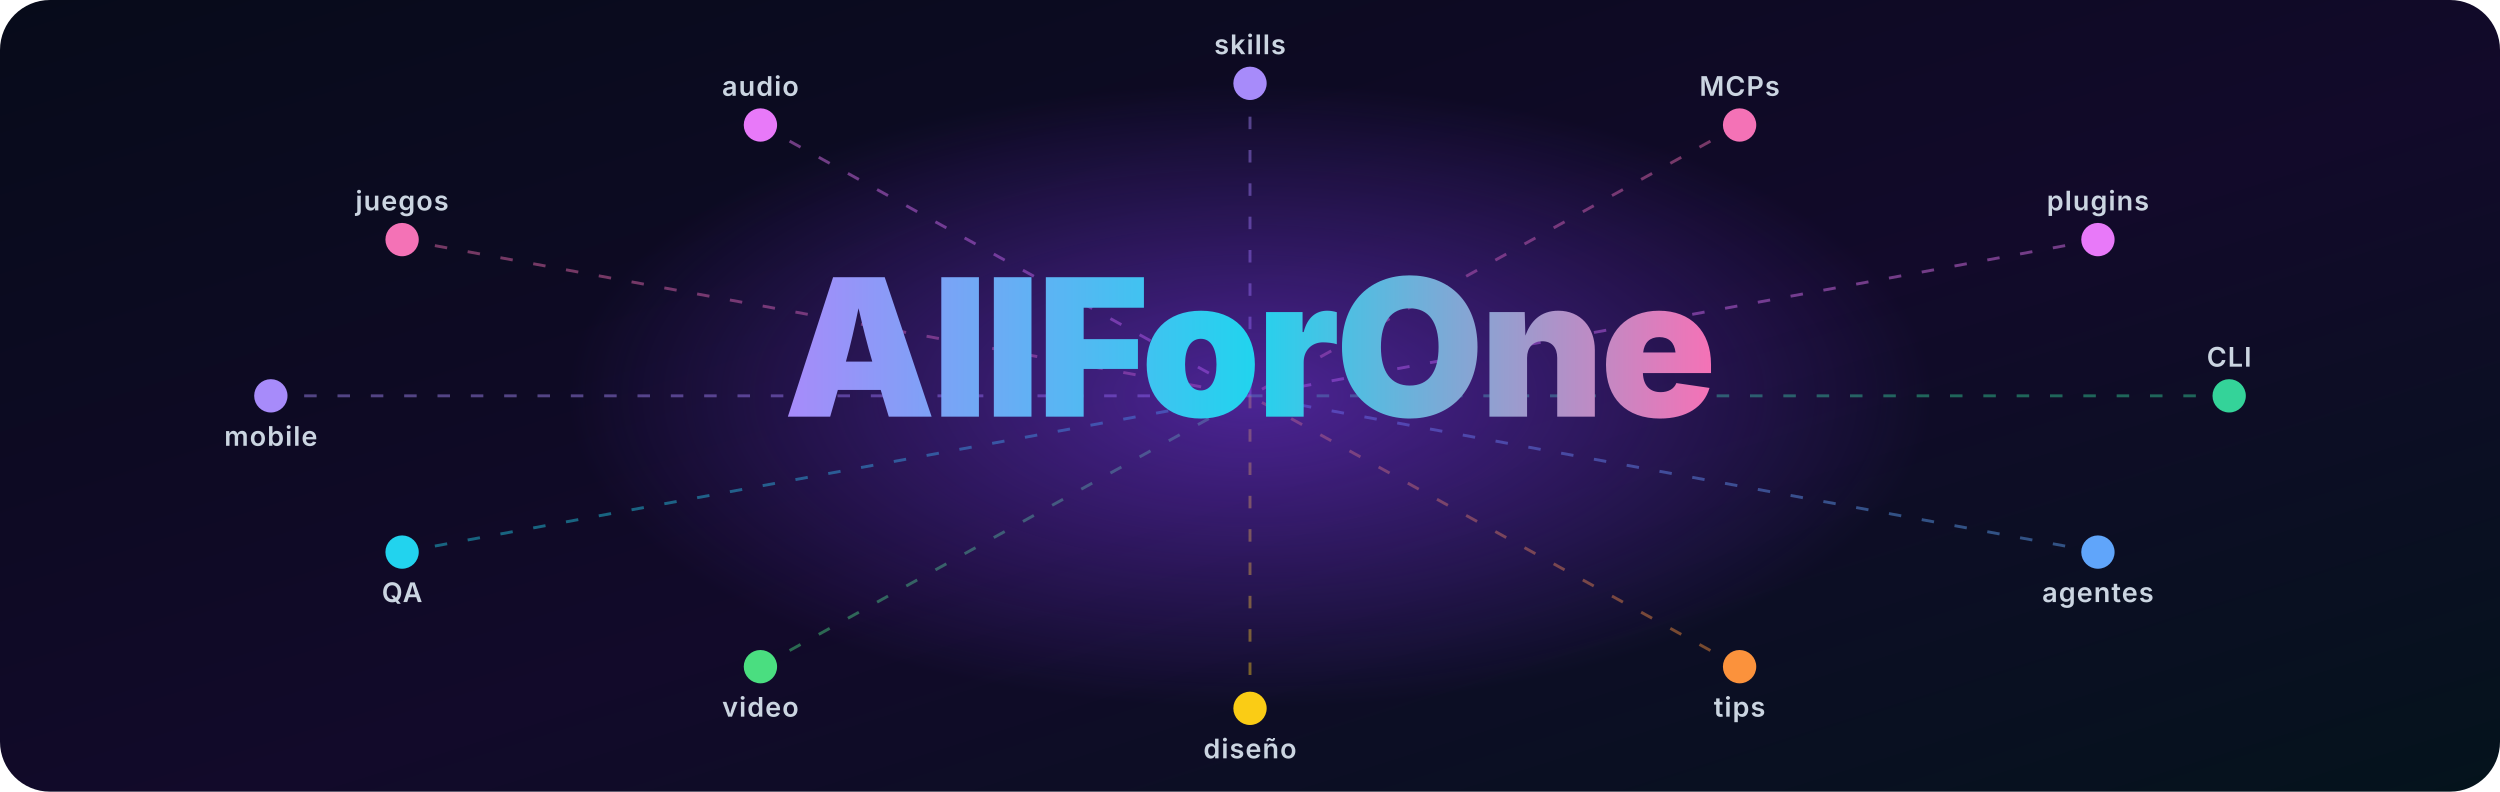
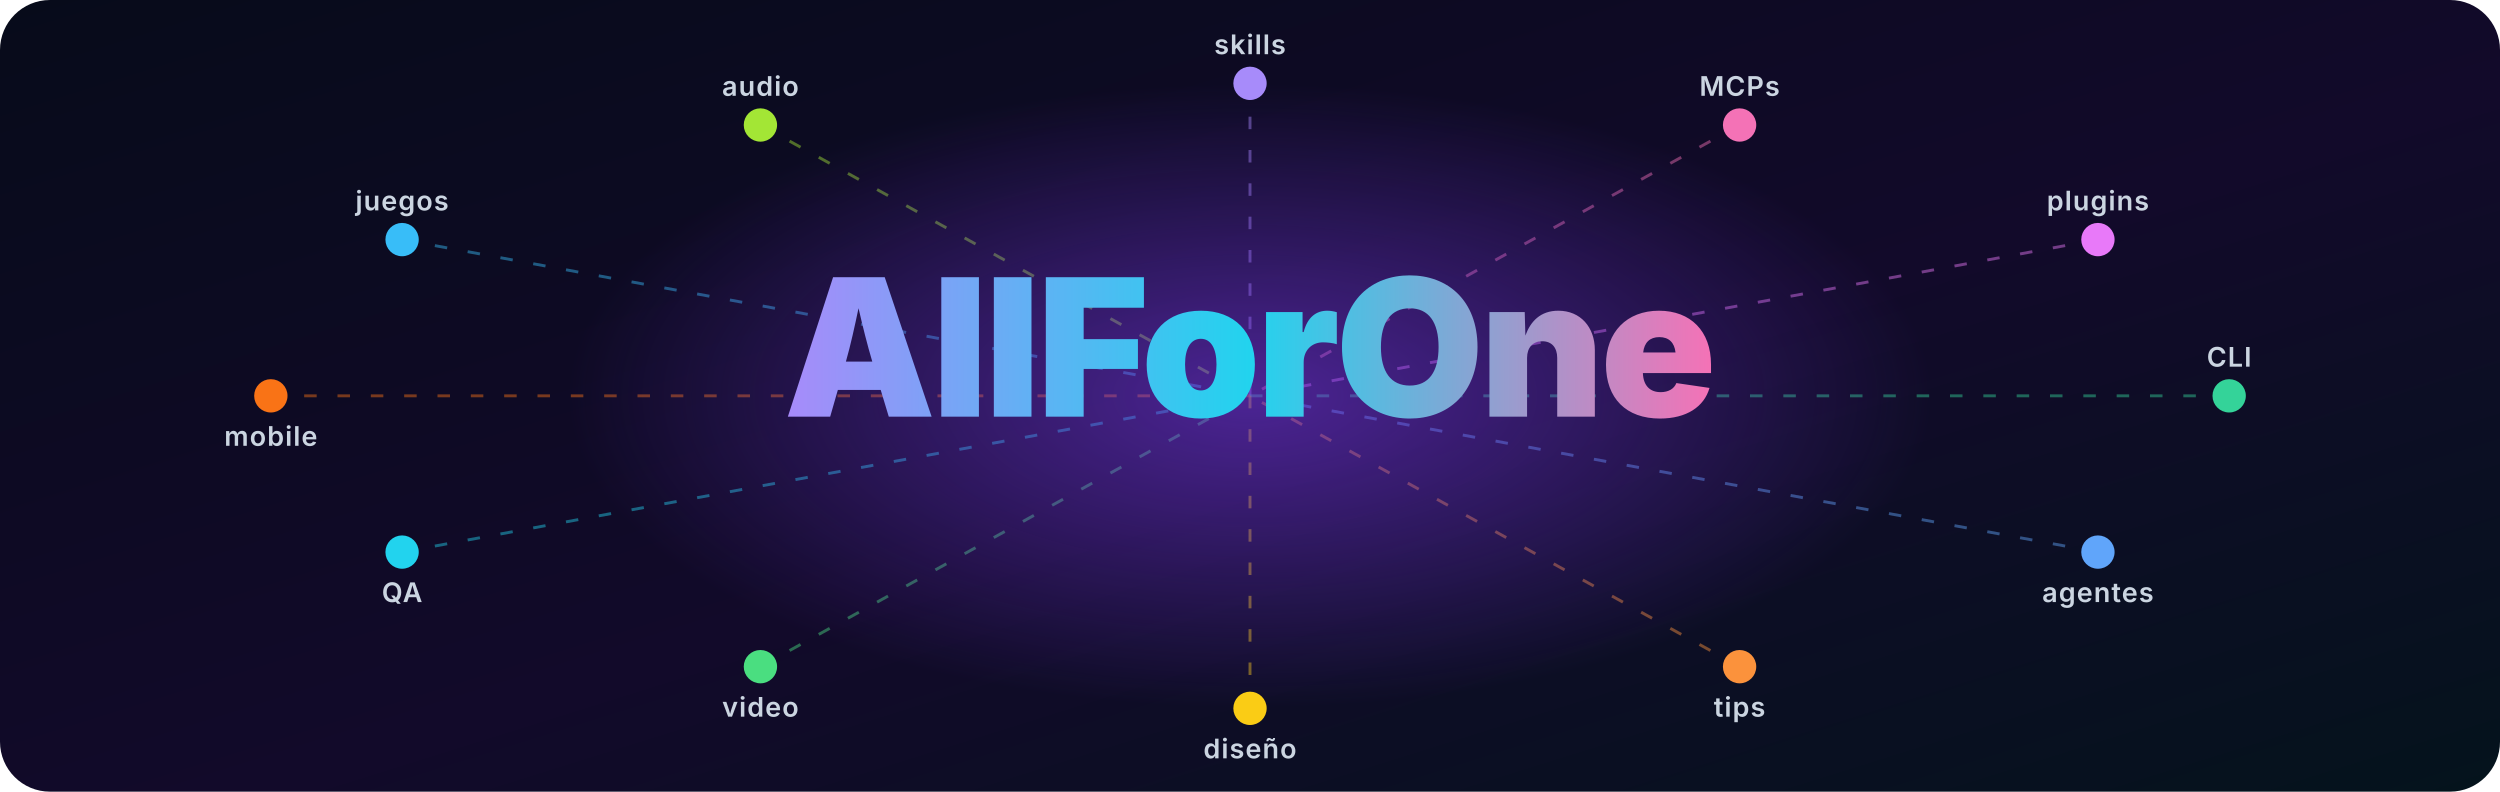
<svg xmlns="http://www.w3.org/2000/svg" width="1200" height="380" viewBox="0 0 1200 380">
  <defs>
    <linearGradient id="bg" x1="0" y1="0" x2="1" y2="1">
      <stop offset="0" stop-color="#070b1a" />
      <stop offset=".55" stop-color="#120a2a" />
      <stop offset="1" stop-color="#04131c" />
    </linearGradient>
    <linearGradient id="txt" x1="0" y1="0" x2="1" y2="0">
      <stop offset="0" stop-color="#a78bfa">
        <animate attributeName="stop-color" values="#a78bfa;#22d3ee;#f472b6;#a78bfa" dur="7s" repeatCount="indefinite" />
      </stop>
      <stop offset=".5" stop-color="#22d3ee">
        <animate attributeName="stop-color" values="#22d3ee;#f472b6;#a78bfa;#22d3ee" dur="7s" repeatCount="indefinite" />
      </stop>
      <stop offset="1" stop-color="#f472b6">
        <animate attributeName="stop-color" values="#f472b6;#a78bfa;#22d3ee;#f472b6" dur="7s" repeatCount="indefinite" />
      </stop>
    </linearGradient>
    <radialGradient id="glow">
      <stop offset="0" stop-color="#7c3aed" stop-opacity=".55" />
      <stop offset="1" stop-color="#7c3aed" stop-opacity="0" />
    </radialGradient>
  </defs>
  <style>
  .flow{stroke-width:1.4;stroke-dasharray:6 10;opacity:.45;animation:flow 2.2s linear infinite}
  @keyframes flow{to{stroke-dashoffset:-64}}
  .node{animation:float 4s ease-in-out infinite alternate}
  @keyframes float{from{transform:translateY(-4px)}to{transform:translateY(4px)}}
  .ring{stroke-width:2;transform-box:fill-box;transform-origin:center;animation:ring 2.6s ease-out infinite}
  @keyframes ring{0%{transform:scale(1);opacity:.9}100%{transform:scale(3.2);opacity:0}}
  .lbl{font:600 13px 'Segoe UI', Inter, Helvetica, Arial, sans-serif;fill:#cbd5e1;letter-spacing:.5px}
  .orb{transform-box:fill-box;transform-origin:center;animation:pulse 3.5s ease-in-out infinite}
  @keyframes pulse{50%{transform:scale(1.15);opacity:.75}}
  .title{font:900 92px 'Segoe UI', Inter, Helvetica, Arial, sans-serif;letter-spacing:-2px}
  .sub{font:500 21px 'Segoe UI', Inter, Helvetica, Arial, sans-serif;fill:#e2e8f0;opacity:0;animation:in 1.2s .4s ease forwards}
  .tag{font:700 13px 'Segoe UI', Inter, Helvetica, Arial, sans-serif;fill:#94a3b8;letter-spacing:4px;opacity:0;animation:in 1.2s .9s ease forwards}
  @keyframes in{from{opacity:0;transform:translateY(8px)}to{opacity:1;transform:none}}
</style>
  <rect width="1200" height="380" rx="24" fill="url(#bg)" />
  <line x1="600" y1="40" x2="600" y2="190" stroke="#a78bfa" class="flow" style="animation-delay:0.00s" />
  <line x1="835" y1="60" x2="600" y2="190" stroke="#f472b6" class="flow" style="animation-delay:0.35s" />
  <line x1="1007" y1="115" x2="600" y2="190" stroke="#e879f9" class="flow" style="animation-delay:0.70s" />
  <line x1="1070" y1="190" x2="600" y2="190" stroke="#34d399" class="flow" style="animation-delay:1.05s" />
  <line x1="1007" y1="265" x2="600" y2="190" stroke="#60a5fa" class="flow" style="animation-delay:1.40s" />
  <line x1="835" y1="320" x2="600" y2="190" stroke="#fb923c" class="flow" style="animation-delay:1.75s" />
  <line x1="600" y1="340" x2="600" y2="190" stroke="#facc15" class="flow" style="animation-delay:2.10s" />
  <line x1="365" y1="320" x2="600" y2="190" stroke="#4ade80" class="flow" style="animation-delay:2.45s" />
  <line x1="193" y1="265" x2="600" y2="190" stroke="#22d3ee" class="flow" style="animation-delay:2.80s" />
-   <line x1="130" y1="190" x2="600" y2="190" stroke="#a78bfa" class="flow" style="animation-delay:3.15s" />
-   <line x1="193" y1="115" x2="600" y2="190" stroke="#f472b6" class="flow" style="animation-delay:3.50s" />
-   <line x1="365" y1="60" x2="600" y2="190" stroke="#e879f9" class="flow" style="animation-delay:3.85s" />
+   <line x1="130" y1="190" x2="600" y2="190" stroke="#f97316" class="flow" style="animation-delay:3.15s" />
+   <line x1="193" y1="115" x2="600" y2="190" stroke="#38bdf8" class="flow" style="animation-delay:3.50s" />
+   <line x1="365" y1="60" x2="600" y2="190" stroke="#a3e635" class="flow" style="animation-delay:3.85s" />
  <ellipse cx="600" cy="190" rx="330" ry="150" fill="url(#glow)" class="orb" />
  <g class="node" style="animation-delay:0.00s">
    <circle cx="600" cy="40" r="7" fill="#a78bfa" />
    <circle cx="600" cy="40" r="7" fill="none" stroke="#a78bfa" class="ring" style="animation-delay:0.00s" />
    <text x="600" y="26" text-anchor="middle" class="lbl">skills</text>
  </g>
  <g class="node" style="animation-delay:0.35s">
    <circle cx="835" cy="60" r="7" fill="#f472b6" />
    <circle cx="835" cy="60" r="7" fill="none" stroke="#f472b6" class="ring" style="animation-delay:0.35s" />
    <text x="835" y="46" text-anchor="middle" class="lbl">MCPs</text>
  </g>
  <g class="node" style="animation-delay:0.70s">
    <circle cx="1007" cy="115" r="7" fill="#e879f9" />
    <circle cx="1007" cy="115" r="7" fill="none" stroke="#e879f9" class="ring" style="animation-delay:0.70s" />
    <text x="1007" y="101" text-anchor="middle" class="lbl">plugins</text>
  </g>
  <g class="node" style="animation-delay:1.05s">
    <circle cx="1070" cy="190" r="7" fill="#34d399" />
    <circle cx="1070" cy="190" r="7" fill="none" stroke="#34d399" class="ring" style="animation-delay:1.05s" />
    <text x="1070" y="176" text-anchor="middle" class="lbl">CLI</text>
  </g>
  <g class="node" style="animation-delay:1.40s">
    <circle cx="1007" cy="265" r="7" fill="#60a5fa" />
    <circle cx="1007" cy="265" r="7" fill="none" stroke="#60a5fa" class="ring" style="animation-delay:1.40s" />
    <text x="1007" y="289" text-anchor="middle" class="lbl">agentes</text>
  </g>
  <g class="node" style="animation-delay:1.75s">
    <circle cx="835" cy="320" r="7" fill="#fb923c" />
    <circle cx="835" cy="320" r="7" fill="none" stroke="#fb923c" class="ring" style="animation-delay:1.75s" />
    <text x="835" y="344" text-anchor="middle" class="lbl">tips</text>
  </g>
  <g class="node" style="animation-delay:2.10s">
    <circle cx="600" cy="340" r="7" fill="#facc15" />
    <circle cx="600" cy="340" r="7" fill="none" stroke="#facc15" class="ring" style="animation-delay:2.10s" />
    <text x="600" y="364" text-anchor="middle" class="lbl">diseño</text>
  </g>
  <g class="node" style="animation-delay:2.45s">
    <circle cx="365" cy="320" r="7" fill="#4ade80" />
    <circle cx="365" cy="320" r="7" fill="none" stroke="#4ade80" class="ring" style="animation-delay:2.45s" />
    <text x="365" y="344" text-anchor="middle" class="lbl">video</text>
  </g>
  <g class="node" style="animation-delay:2.80s">
    <circle cx="193" cy="265" r="7" fill="#22d3ee" />
    <circle cx="193" cy="265" r="7" fill="none" stroke="#22d3ee" class="ring" style="animation-delay:2.80s" />
    <text x="193" y="289" text-anchor="middle" class="lbl">QA</text>
  </g>
  <g class="node" style="animation-delay:3.15s">
-     <circle cx="130" cy="190" r="7" fill="#a78bfa" />
-     <circle cx="130" cy="190" r="7" fill="none" stroke="#a78bfa" class="ring" style="animation-delay:3.15s" />
+     <circle cx="130" cy="190" r="7" fill="#f97316" />
+     <circle cx="130" cy="190" r="7" fill="none" stroke="#f97316" class="ring" style="animation-delay:3.15s" />
    <text x="130" y="214" text-anchor="middle" class="lbl">mobile</text>
  </g>
  <g class="node" style="animation-delay:3.50s">
-     <circle cx="193" cy="115" r="7" fill="#f472b6" />
-     <circle cx="193" cy="115" r="7" fill="none" stroke="#f472b6" class="ring" style="animation-delay:3.50s" />
+     <circle cx="193" cy="115" r="7" fill="#38bdf8" />
+     <circle cx="193" cy="115" r="7" fill="none" stroke="#38bdf8" class="ring" style="animation-delay:3.50s" />
    <text x="193" y="101" text-anchor="middle" class="lbl">juegos</text>
  </g>
  <g class="node" style="animation-delay:3.85s">
-     <circle cx="365" cy="60" r="7" fill="#e879f9" />
-     <circle cx="365" cy="60" r="7" fill="none" stroke="#e879f9" class="ring" style="animation-delay:3.85s" />
+     <circle cx="365" cy="60" r="7" fill="#a3e635" />
+     <circle cx="365" cy="60" r="7" fill="none" stroke="#a3e635" class="ring" style="animation-delay:3.85s" />
    <text x="365" y="46" text-anchor="middle" class="lbl">audio</text>
  </g>
  <text x="600" y="200" text-anchor="middle" class="title" fill="url(#txt)">AllForOne</text>
  <text x="600" y="240" text-anchor="middle" class="sub">Todo lo que sirve para Claude Code, en un solo lugar</text>
  <text x="600" y="272" text-anchor="middle" class="tag">SKILLS · PLUGINS · MCPs · HERRAMIENTAS · TIPS</text>
</svg>
